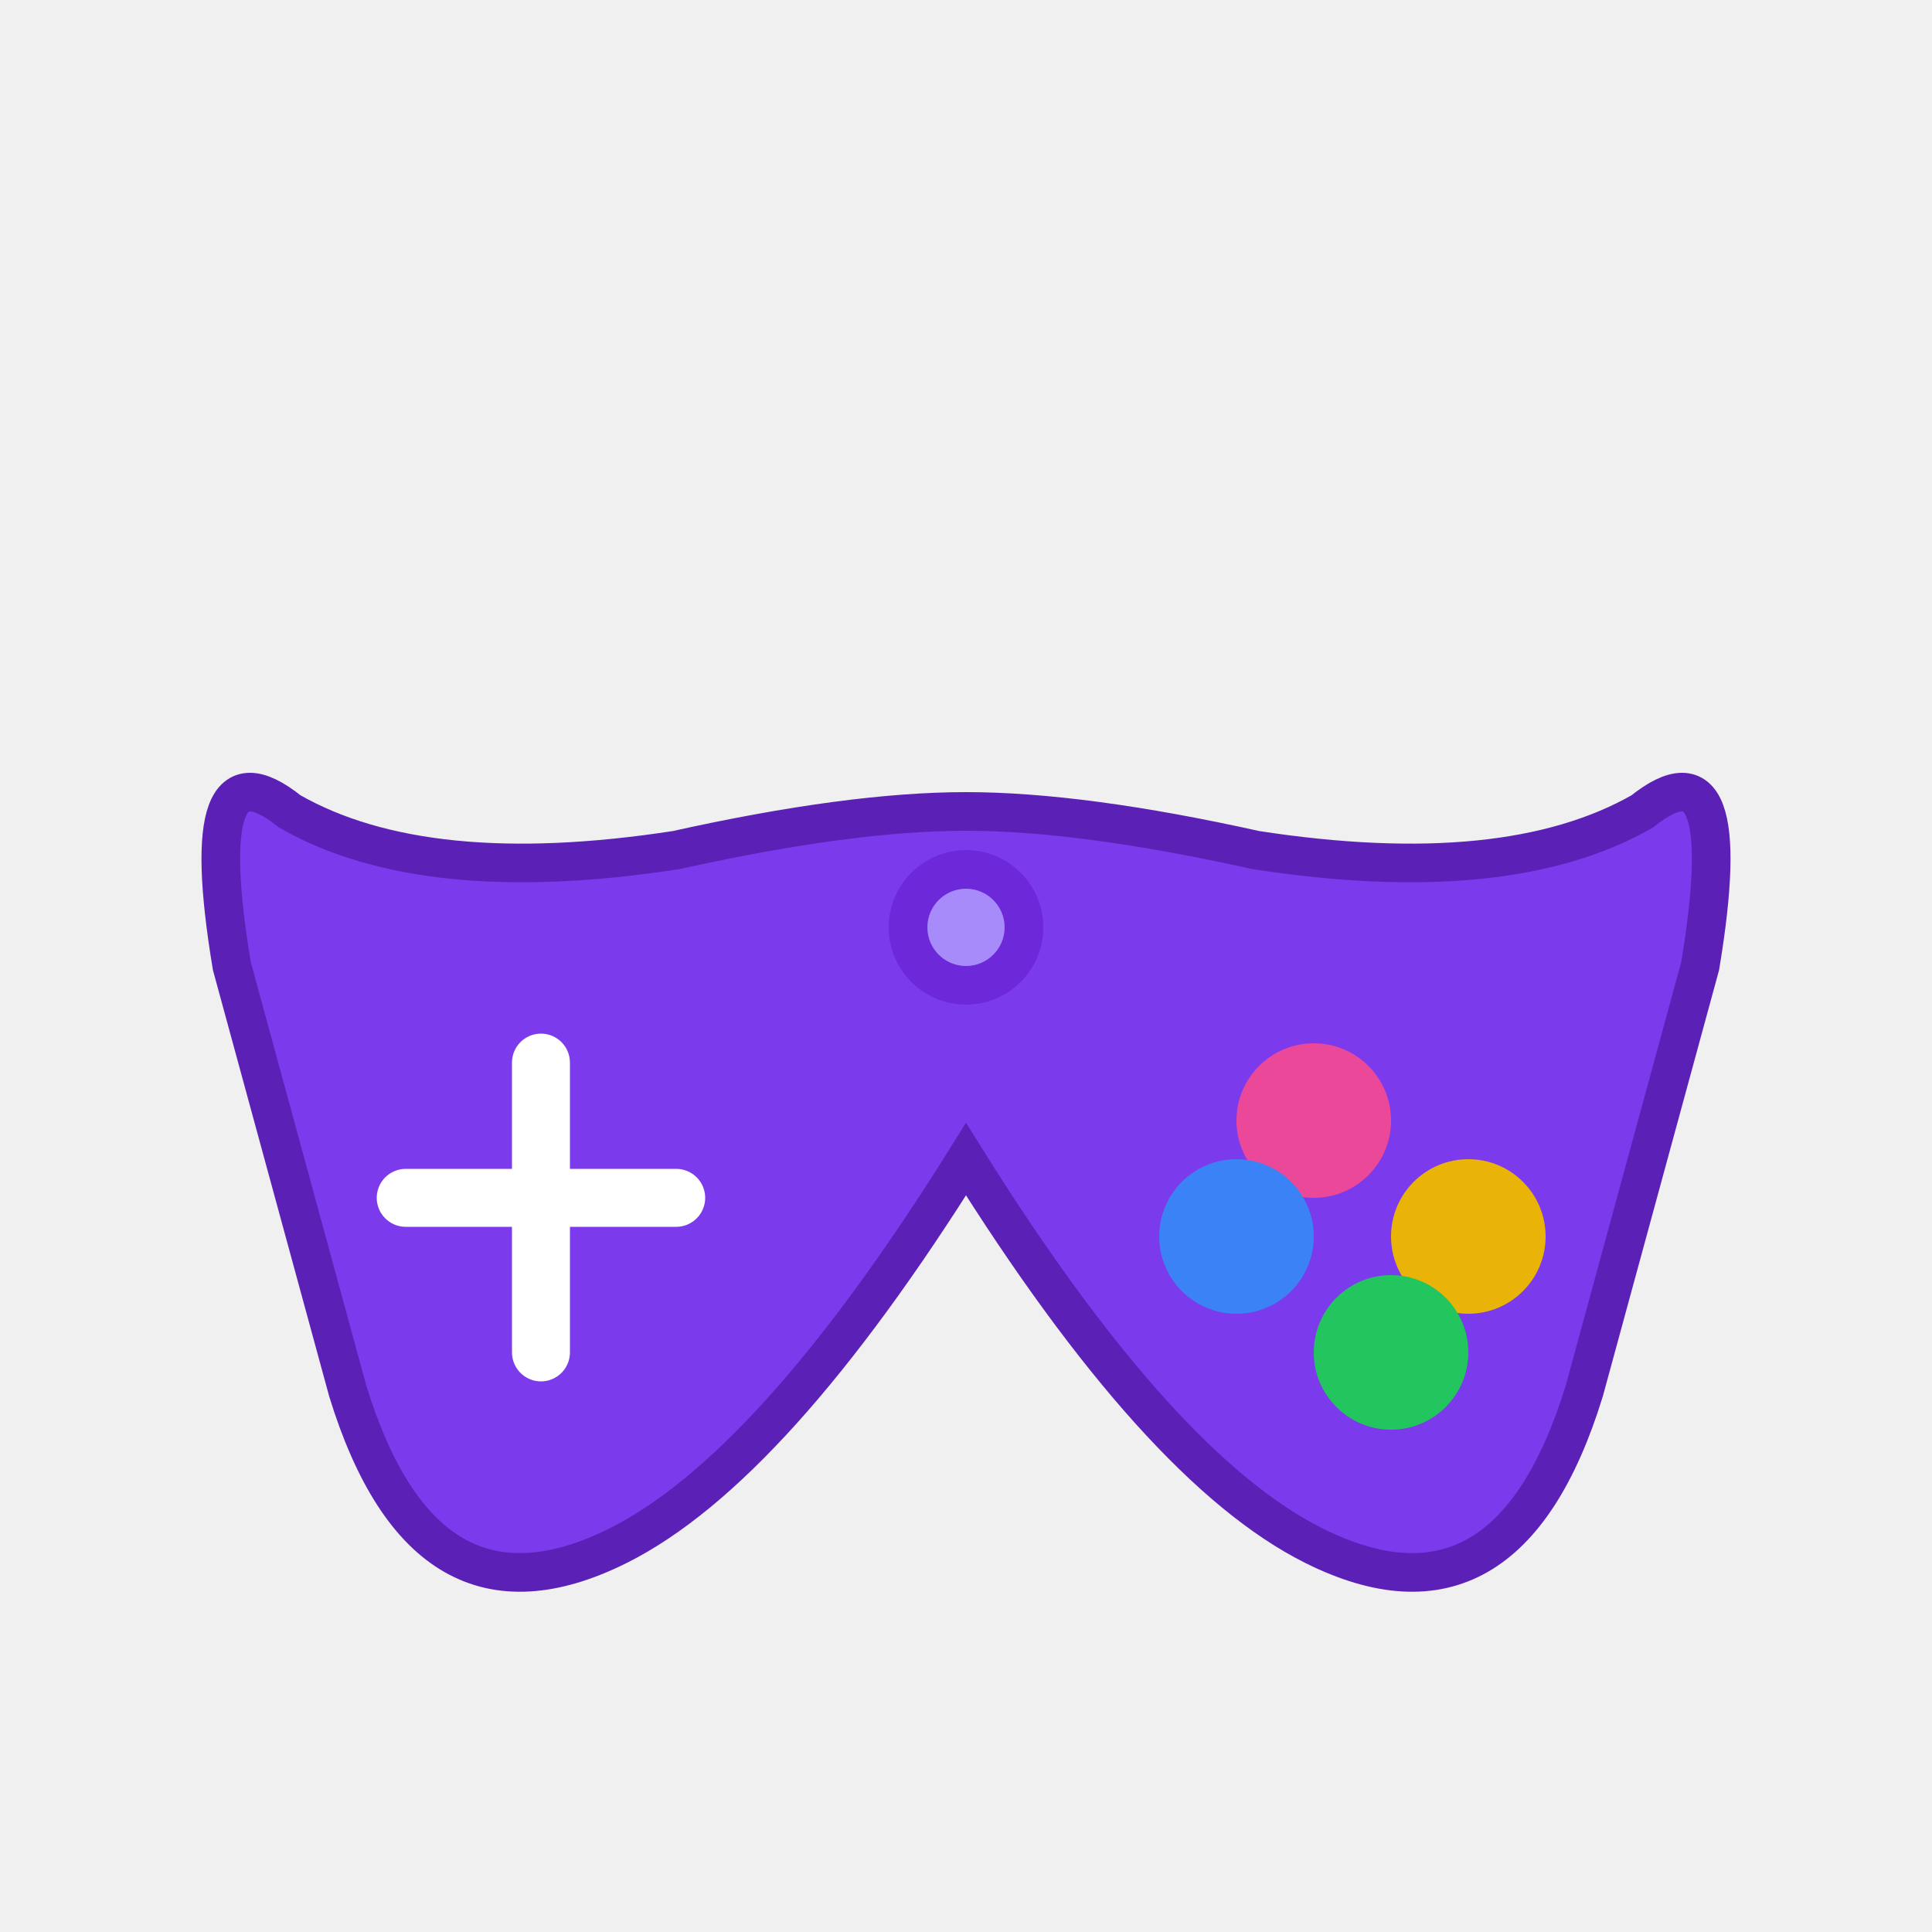
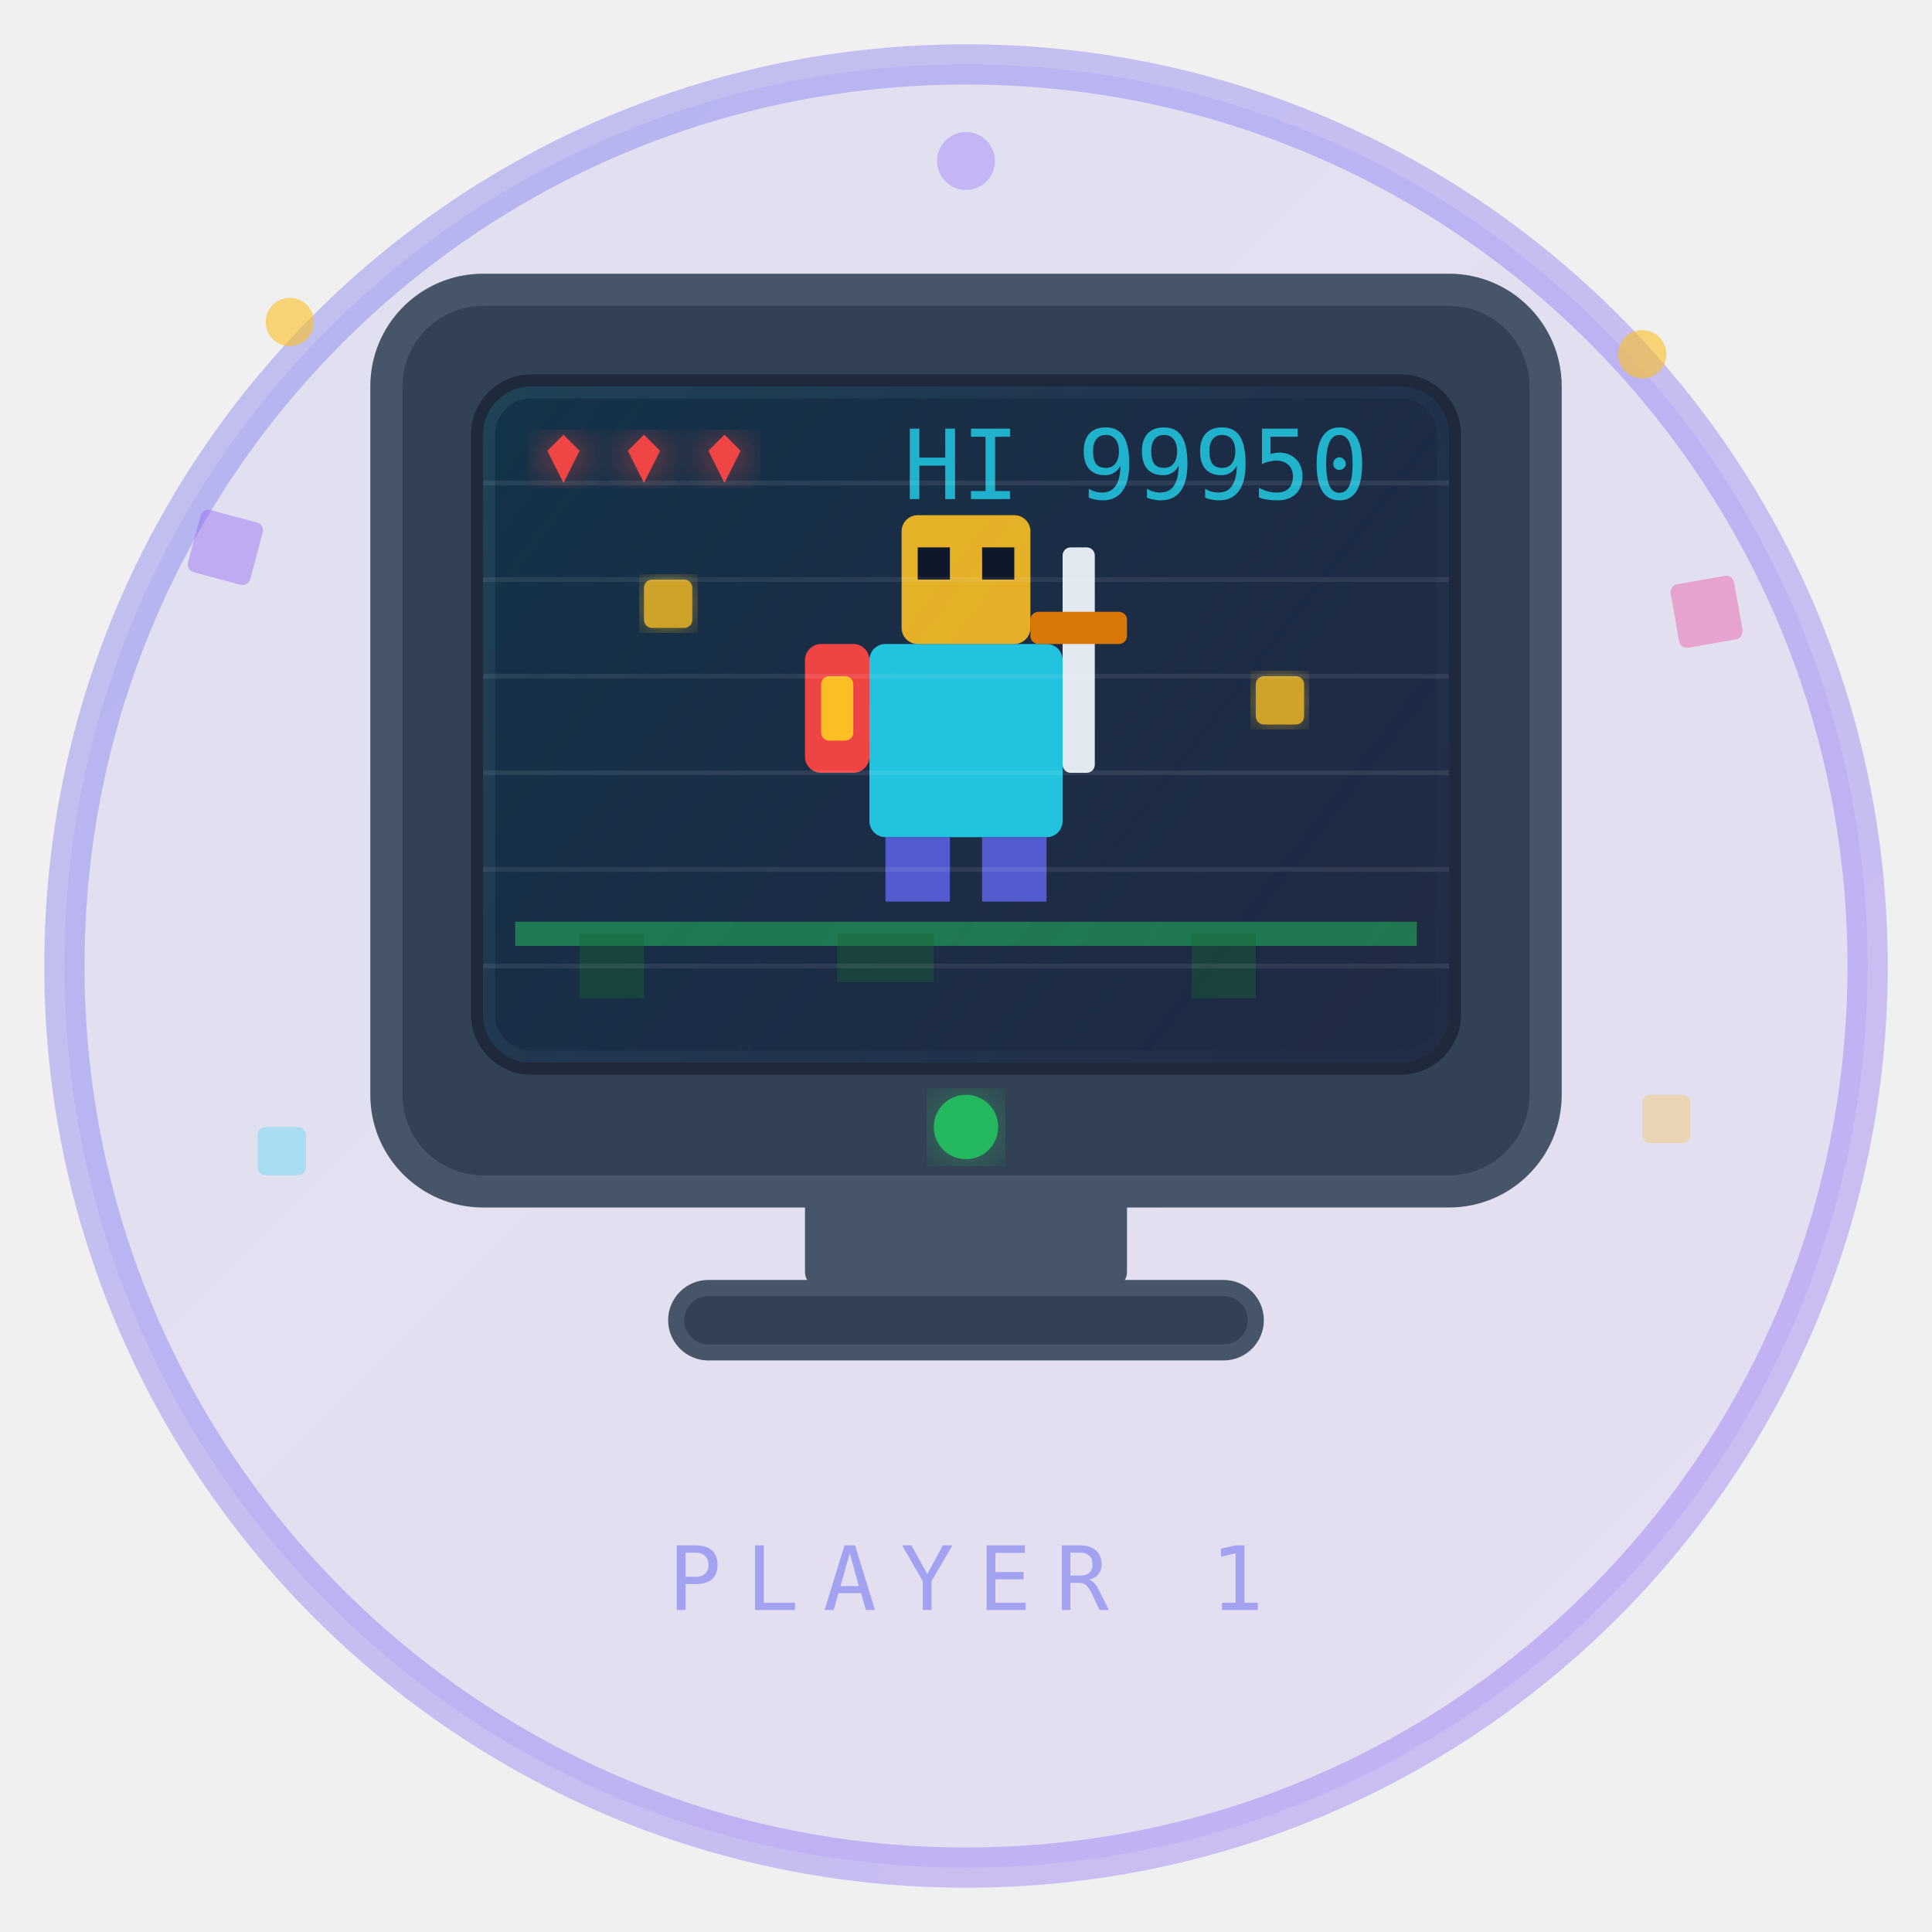
- <svg xmlns="http://www.w3.org/2000/svg" viewBox="0 0 100 100">
-   <path d="M 15 42 Q 10 38 12 50 L 18 72 Q 22 85 32 80 Q 40 76 50 60 Q 60 76 68 80 Q 78 85 82 72 L 88 50 Q 90 38 85 42 Q 78 46 65 44 Q 56 42 50 42 Q 44 42 35 44 Q 22 46 15 42 Z" fill="#7C3AED" stroke="#5B21B6" stroke-width="2" />
-   <line x1="28" y1="55" x2="28" y2="70" stroke="white" stroke-width="3" stroke-linecap="round" />
-   <line x1="21" y1="62" x2="35" y2="62" stroke="white" stroke-width="3" stroke-linecap="round" />
-   <circle cx="68" cy="58" r="4" fill="#EC4899" />
-   <circle cx="76" cy="64" r="4" fill="#EAB308" />
-   <circle cx="72" cy="70" r="4" fill="#22C55E" />
-   <circle cx="64" cy="64" r="4" fill="#3B82F6" />
-   <circle cx="50" cy="48" r="4" fill="#6D28D9" />
-   <circle cx="50" cy="48" r="2" fill="#A78BFA" />
+ <svg xmlns="http://www.w3.org/2000/svg" viewBox="0 0 120 120" fill="none">
+   <defs>
+     <linearGradient id="bg" x1="0" y1="0" x2="120" y2="120" gradientUnits="userSpaceOnUse">
+       <stop offset="0%" stop-color="#6366f1" />
+       <stop offset="100%" stop-color="#8b5cf6" />
+     </linearGradient>
+     <linearGradient id="screen" x1="28" y1="22" x2="92" y2="72" gradientUnits="userSpaceOnUse">
+       <stop offset="0%" stop-color="#0f172a" />
+       <stop offset="100%" stop-color="#1e293b" />
+     </linearGradient>
+     <linearGradient id="screenGlow" x1="30" y1="24" x2="90" y2="70" gradientUnits="userSpaceOnUse">
+       <stop offset="0%" stop-color="#22d3ee" stop-opacity="0.15" />
+       <stop offset="100%" stop-color="#6366f1" stop-opacity="0.05" />
+     </linearGradient>
+     <linearGradient id="sword" x1="0" y1="0" x2="1" y2="1">
+       <stop offset="0%" stop-color="#e2e8f0" />
+       <stop offset="100%" stop-color="#94a3b8" />
+     </linearGradient>
+     <filter id="glow">
+       <feGaussianBlur stdDeviation="2" result="blur" />
+       <feMerge>
+         <feMergeNode in="blur" />
+         <feMergeNode in="SourceGraphic" />
+       </feMerge>
+     </filter>
+     <filter id="neon">
+       <feGaussianBlur stdDeviation="1.2" result="blur" />
+       <feMerge>
+         <feMergeNode in="blur" />
+         <feMergeNode in="SourceGraphic" />
+       </feMerge>
+     </filter>
+   </defs>
+   <circle cx="60" cy="60" r="56" fill="url(#bg)" opacity="0.12" />
+   <circle cx="60" cy="60" r="56" stroke="url(#bg)" stroke-width="2.5" fill="none" opacity="0.35" />
+   <rect x="24" y="18" width="72" height="56" rx="6" fill="#334155" stroke="#475569" stroke-width="2" />
+   <rect x="30" y="24" width="60" height="42" rx="3" fill="url(#screen)" stroke="#1e293b" stroke-width="1.5" />
+   <rect x="30" y="24" width="60" height="42" rx="3" fill="url(#screenGlow)" />
+   <rect x="54" y="40" width="12" height="12" rx="1" fill="#22d3ee" opacity="0.9" />
+   <rect x="56" y="32" width="8" height="8" rx="1" fill="#fbbf24" opacity="0.9" />
+   <rect x="57" y="34" width="2" height="2" fill="#0f172a" />
+   <rect x="61" y="34" width="2" height="2" fill="#0f172a" />
+   <rect x="66" y="34" width="2" height="14" rx="0.5" fill="#e2e8f0" />
+   <rect x="64" y="38" width="6" height="2" rx="0.5" fill="#d97706" />
+   <rect x="50" y="40" width="4" height="8" rx="1" fill="#ef4444" />
+   <rect x="51" y="42" width="2" height="4" rx="0.5" fill="#fbbf24" />
+   <rect x="55" y="52" width="4" height="4" fill="#6366f1" opacity="0.8" />
+   <rect x="61" y="52" width="4" height="4" fill="#6366f1" opacity="0.8" />
+   <g filter="url(#neon)">
+     <path d="M34 28 L35 27 L36 28 L35 30 Z" fill="#ef4444" />
+     <path d="M39 28 L40 27 L41 28 L40 30 Z" fill="#ef4444" />
+     <path d="M44 28 L45 27 L46 28 L45 30 Z" fill="#ef4444" />
+   </g>
+   <text x="85" y="31" text-anchor="end" font-family="monospace" font-size="6" fill="#22d3ee" opacity="0.8">HI 99950</text>
+   <line x1="32" y1="58" x2="88" y2="58" stroke="#22c55e" stroke-width="1.5" opacity="0.5" />
+   <rect x="36" y="58" width="4" height="4" fill="#166534" opacity="0.4" />
+   <rect x="52" y="58" width="6" height="3" fill="#166534" opacity="0.4" />
+   <rect x="74" y="58" width="4" height="4" fill="#166534" opacity="0.4" />
+   <rect x="40" y="36" width="3" height="3" rx="0.5" fill="#fbbf24" filter="url(#neon)" opacity="0.8" />
+   <rect x="78" y="42" width="3" height="3" rx="0.5" fill="#fbbf24" filter="url(#neon)" opacity="0.8" />
+   <line x1="30" y1="30" x2="90" y2="30" stroke="white" stroke-width="0.3" opacity="0.08" />
+   <line x1="30" y1="36" x2="90" y2="36" stroke="white" stroke-width="0.3" opacity="0.08" />
+   <line x1="30" y1="42" x2="90" y2="42" stroke="white" stroke-width="0.3" opacity="0.08" />
+   <line x1="30" y1="48" x2="90" y2="48" stroke="white" stroke-width="0.3" opacity="0.08" />
+   <line x1="30" y1="54" x2="90" y2="54" stroke="white" stroke-width="0.3" opacity="0.08" />
+   <line x1="30" y1="60" x2="90" y2="60" stroke="white" stroke-width="0.3" opacity="0.08" />
+   <rect x="50" y="74" width="20" height="6" rx="1" fill="#475569" />
+   <rect x="42" y="80" width="36" height="4" rx="2" fill="#334155" stroke="#475569" stroke-width="1" />
+   <circle cx="60" cy="70" r="2" fill="#22c55e" filter="url(#glow)" opacity="0.9" />
+   <rect x="12" y="32" width="4" height="4" rx="0.5" fill="#8b5cf6" opacity="0.4" transform="rotate(15 14 34)" />
+   <rect x="104" y="36" width="4" height="4" rx="0.5" fill="#ec4899" opacity="0.4" transform="rotate(-10 106 38)" />
+   <rect x="16" y="70" width="3" height="3" rx="0.5" fill="#22d3ee" opacity="0.3" />
+   <rect x="102" y="68" width="3" height="3" rx="0.5" fill="#fbbf24" opacity="0.3" />
+   <circle cx="18" cy="20" r="1.5" fill="#fbbf24" opacity="0.6" />
+   <circle cx="102" cy="22" r="1.5" fill="#fbbf24" opacity="0.6" />
+   <circle cx="60" cy="10" r="1.8" fill="#a78bfa" opacity="0.5" />
+   <text x="60" y="100" text-anchor="middle" font-family="monospace" font-size="5.5" fill="#6366f1" opacity="0.5" letter-spacing="1.5">PLAYER 1</text>
</svg>
